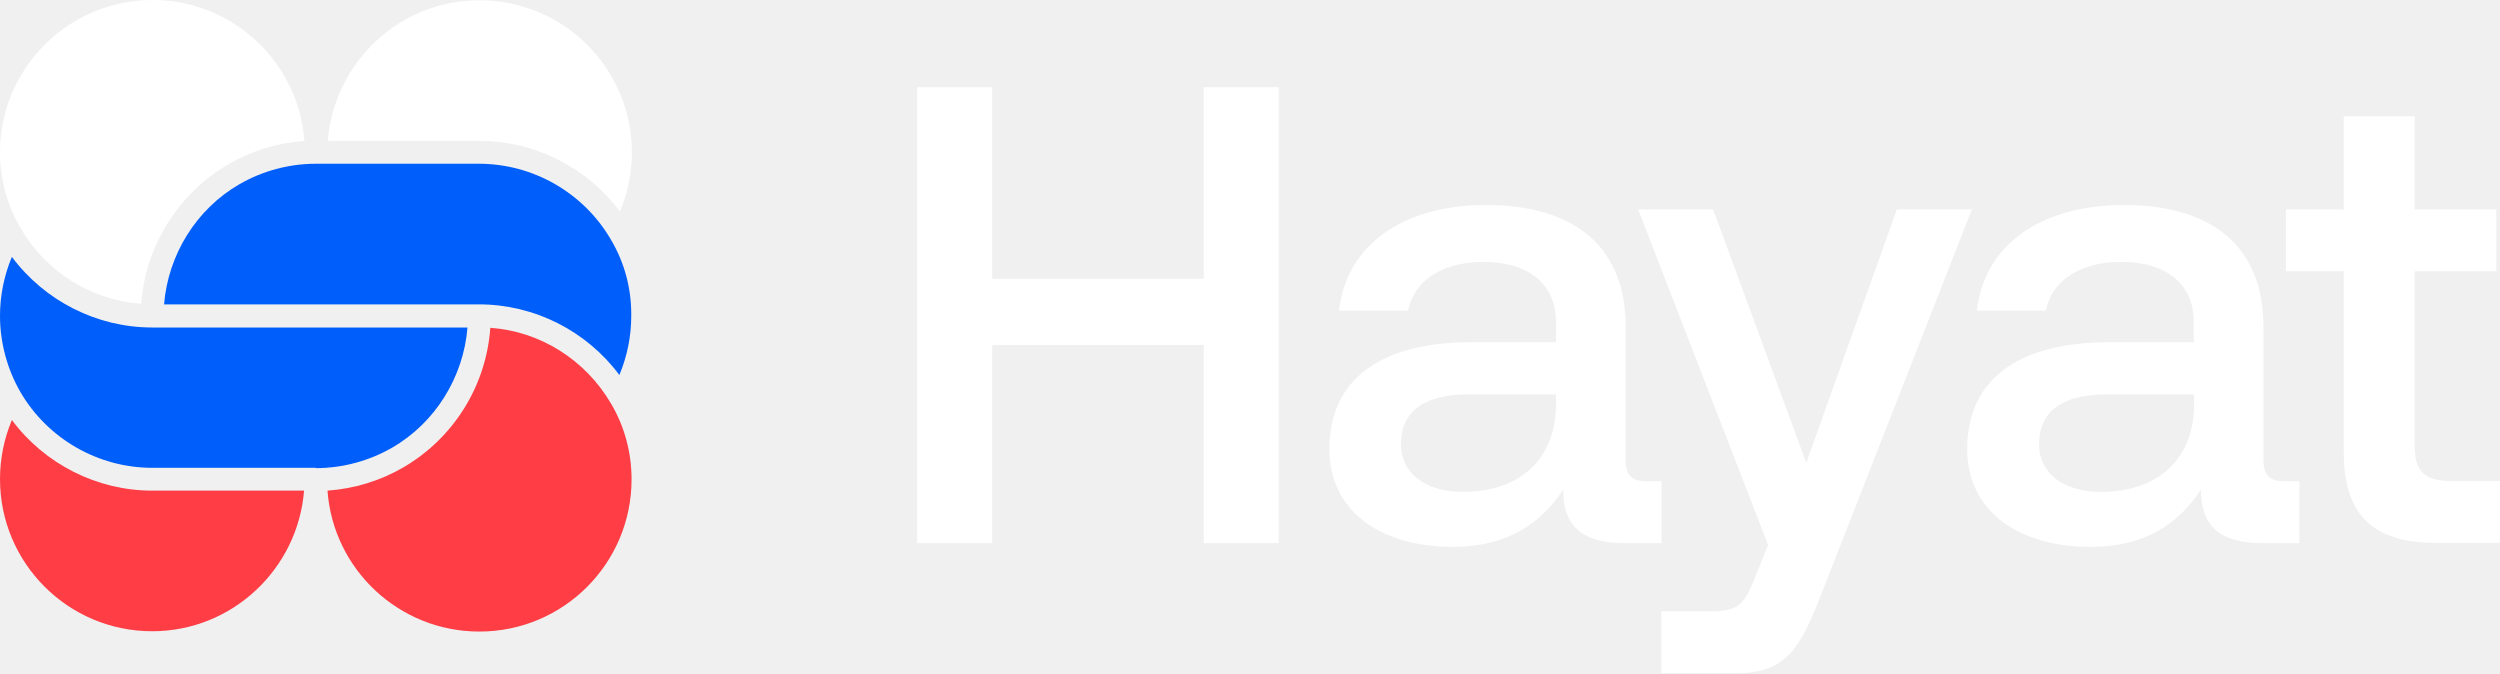
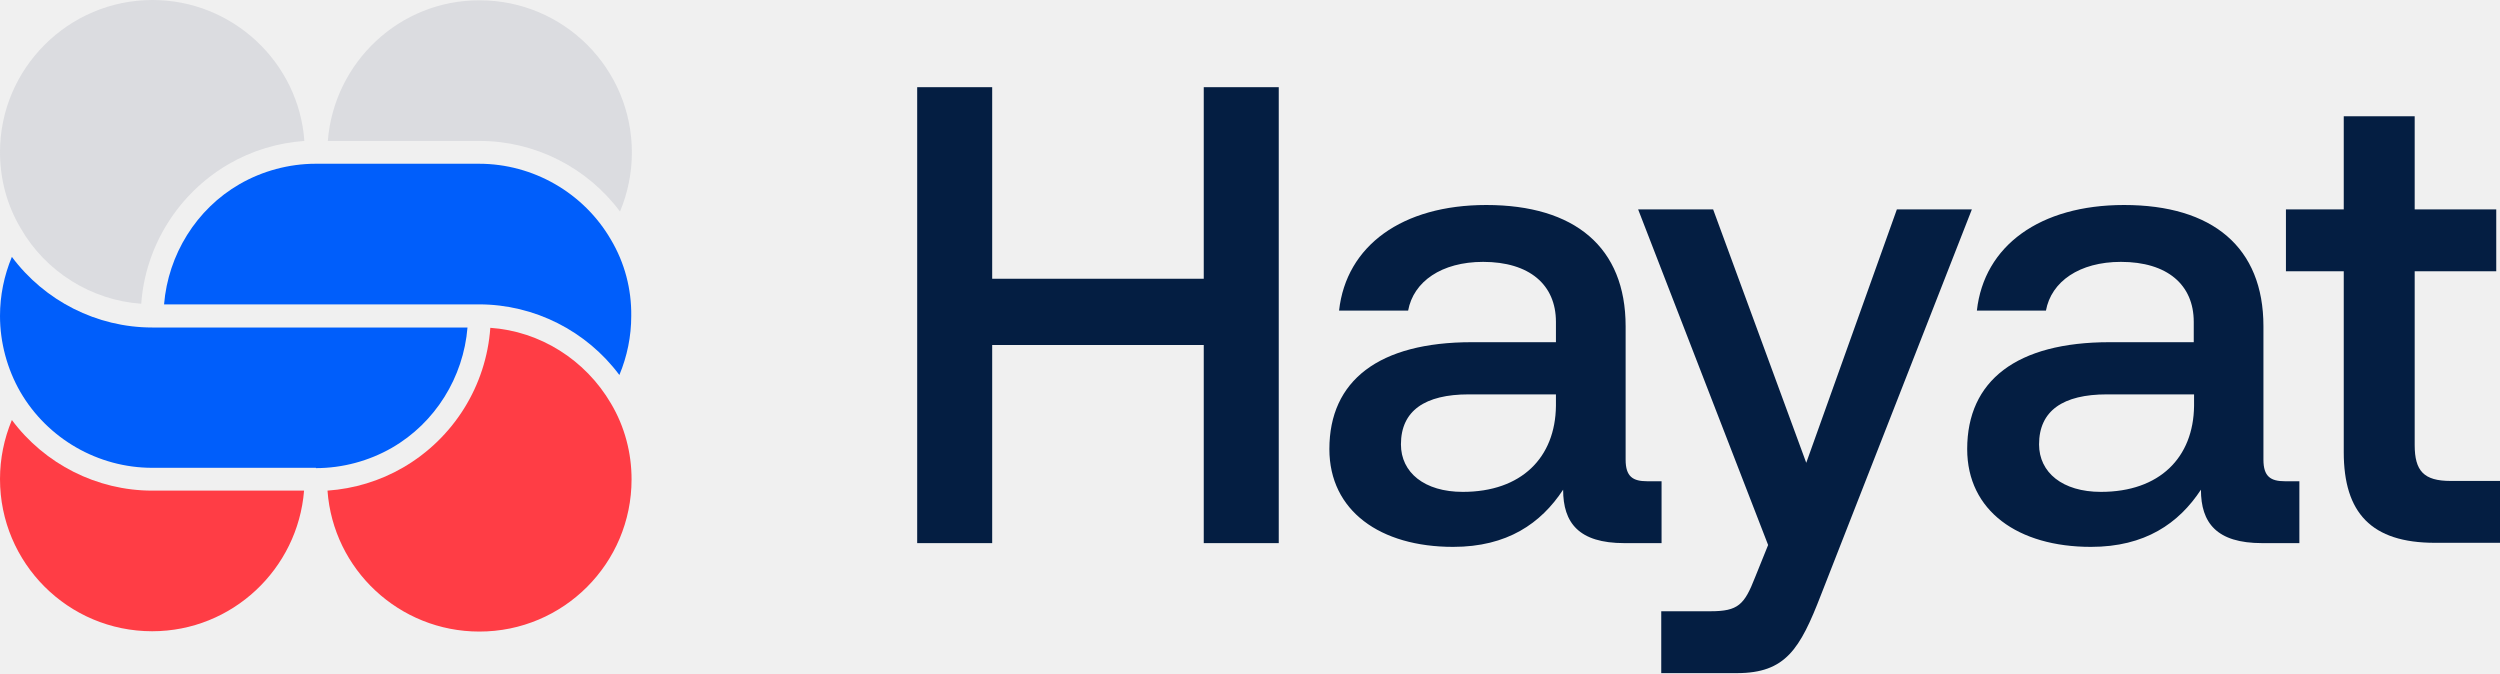
<svg xmlns="http://www.w3.org/2000/svg" version="1.1" id="Layer_1" x="0px" y="0px" viewBox="0 0 800 215.4" style="enable-background:new 0 0 800 215.4;" xml:space="preserve">
  <style type="text/css">
	.st0{display:none;}
	.st1{display:inline;}
	.st2{fill:#E6E8ED;}
	.st3{fill:#FFFFFF;}
	.st4{fill:#FA9CA3;}
	.st5{fill:#FC273F;}
	.st6{fill:#C1C6D8;}
	.st7{fill:#4244D5;}
	.st8{fill:#4682FA;}
	.st9{fill:#FF3D45;}
	.st10{fill:#005EFB;}
+ 	.st11{fill:#DBDCE0;}
+ 	.st12{fill:#041E42;}
</style>
  <g id="Layer_1_1_" class="st0">
    <g id="bg" class="st1">
      <rect x="-1409.3" y="-1995.2" class="st2" width="6000" height="4000" />
    </g>
    <g id="lockup" class="st1">
      <g>
        <g>
          <path class="st3" d="M1213.7-300.8h135v252.9h250.2v-252.9h135v630h-135V69.1h-250.2v260.1h-135V-300.8z" />
          <path class="st3" d="M2158.7-133.4h111.6v462.6h-112.5l-10.8-64.8c-30.6,38.7-76.5,69.3-142.2,69.3      c-124.2,0.9-215.1-90-215.1-236.7c0-143.1,90.9-236.7,214.2-236.7c65.7,0,112.5,27.9,142.2,67.5L2158.7-133.4z M2145.2,98.8      c0-79.2-43.2-134.1-112.5-134.1s-113.4,54.9-113.4,134.1c0,78.3,44.1,132.3,113.4,132.3S2145.2,177.1,2145.2,98.8z" />
          <path class="st3" d="M2641.2-133.4h126.9v453.6c0,108.9-65.7,194.4-232.2,194.4c-122.4,0-206.1-54.9-211.5-161.1h127.8      c10.8,43.2,41.4,64.8,94.5,64.8c60.3,0,97.2-34.2,97.2-98.1v-57.6c-30.6,38.7-68.4,66.6-135,66.6c-95.4,0-183.6-45-183.6-212.4      v-250.2h126.9v234.9c0,81,27.9,121.5,90,121.5s99-45.9,99-130.5L2641.2-133.4L2641.2-133.4z" />
          <path class="st3" d="M3178-133.4h111.6v462.6h-112.5l-10.8-64.8c-30.6,38.7-76.5,69.3-142.2,69.3      c-124.2,0.9-215.1-90-215.1-236.7c0-143.1,90.9-236.7,214.2-236.7c65.7,0,112.5,27.9,142.2,67.5L3178-133.4z M3164.5,98.8      c0-79.2-43.2-134.1-112.5-134.1s-113.4,54.9-113.4,134.1c0,78.3,44.1,132.3,113.4,132.3S3164.5,177.1,3164.5,98.8z" />
          <path class="st3" d="M3385.7-26.3h-76.5v-107.1h76.5V-263h126.9v129.6h106.2v107.1h-106.2v202.5c0,32.4,12.6,45.9,45.9,45.9h63      v107.1H3518c-88.2,0-132.3-44.1-132.3-132.3L3385.7-26.3L3385.7-26.3z" />
        </g>
      </g>
      <g>
        <polygon class="st4" points="590.7,-145.2 590.7,154.8 590.7,454.8 890.7,454.8 890.7,154.8 890.7,-145.2    " />
        <path class="st5" d="M890.7,454.8h-300v-300l0,0C756.4,154.8,890.7,289.1,890.7,454.8L890.7,454.8z" />
        <polygon class="st6" points="290.7,-445.2 -9.3,-445.2 -9.3,-445.2 -9.3,-445.2 -9.3,-445.2 -9.3,-145.2 -9.3,-145.2 -9.3,154.8      290.7,154.8 290.7,-145.2 290.7,-145.2 290.7,-145.2    " />
        <path class="st3" d="M-9.3-445.2h300v300l0,0C125-145.2-9.3-279.5-9.3-445.2L-9.3-445.2z" />
        <path class="st7" d="M290.7-145.2L290.7-145.2c-165.7,0-300,134.3-300,300l0,0l0,0v300h300v-300h300v-300H290.7z" />
        <path class="st5" d="M290.7,454.8h-300v-300l0,0C156.4,154.8,290.7,289.1,290.7,454.8L290.7,454.8z" />
        <path class="st8" d="M590.7-445.2v300l0,0c-165.7,0-300,134.3-300,300l0,0h300l0,0c165.7,0,300-134.3,300-300l0,0     C725-145.2,590.7-279.5,590.7-445.2z" />
        <path class="st3" d="M590.7-445.2c0,165.7,134.3,300,300,300l0,0v-300H590.7z" />
      </g>
    </g>
    <g id="grid" class="st1">
	</g>
    <g class="st1">
      <g>
        <path class="st3" d="M1634.9,92.1L1634.9,92.1c-16.9-29.1-47.1-47.9-80.2-50.3c-2.6,38.4-24.4,73.4-58,93     c-15.4,9-32.6,14-50.3,15.4c3.7,52.4,47.7,93.7,100.9,93.7c55.9,0,101.2-45.3,101.2-101.2C1648.7,124.9,1643.9,107.4,1634.9,92.1     z" />
        <path class="st3" d="M1438.7,135c17.7,0,35.2-4.8,50.6-13.5c28.9-16.7,47.7-46.9,50.3-80h-209.7c-36.8,0-71.5-17.7-93.2-46.9     c-5.4,12.5-8,25.7-8,39.2c0,17.7,4.8,35.2,13.5,50.6c18,31.2,51.6,50.6,87.7,50.6h101.2H1438.7L1438.7,135z" />
        <path class="st3" d="M1329.9,150.1c-36.8,0-71.5-17.7-93.2-46.9c-5.4,12.4-8,25.7-8,39.2c0,55.9,45.3,101.2,101.2,101.2     c53.2,0,96.9-41.3,100.9-93.5H1329.9z" />
        <path class="st3" d="M1242.5-24.5L1242.5-24.5c16.7,29.1,47.1,47.9,80.2,50.3c2.6-38.4,24.4-73.4,58-93c15.4-9,32.6-14,50.3-15.4     c-3.7-52.3-47.6-93.6-100.9-93.6c-55.9,0-101.4,45.5-101.4,101.2C1228.7-57,1233.5-39.6,1242.5-24.5z" />
        <path class="st3" d="M1634.9-16.8c-18-31.2-51.6-50.6-87.7-50.6h-100.8h-7.7c-17.7,0-35.2,4.8-50.6,13.5     c-28.9,16.7-47.7,46.9-50.3,80h209.5c36.8,0,71.5,17.7,93.2,46.9c5.3-12.4,7.9-25.7,7.9-39.2C1648.7,16.1,1643.9-1.4,1634.9-16.8     L1634.9-16.8z" />
        <path class="st3" d="M1547.5-82.5c36.8,0,71.5,17.7,93.2,46.9c5.3-12.4,7.9-25.7,7.9-39.2c0.1-55.9-45.2-101.1-101.1-101.1     c-53.2-0.3-96.9,41-100.9,93.5L1547.5-82.5L1547.5-82.5L1547.5-82.5z" />
      </g>
      <g>
        <path class="st3" d="M1761.5-165.9h38.2v71.7h70.9v-71.7h38.2V12.6h-38.2v-73.7h-70.9v73.7h-38.2V-165.9z" />
        <path class="st3" d="M2030.5-118.5h31.6v131h-31.9l-3.1-18.4c-8.7,11-21.7,19.6-40.3,19.6c-35.2,0.3-60.9-25.5-60.9-67.1     c0-40.5,25.8-67.1,60.7-67.1c18.6,0,31.9,7.9,40.3,19.1L2030.5-118.5z M2026.7-52.7c0-22.4-12.2-38-31.9-38s-32.1,15.6-32.1,38     c0,22.2,12.5,37.5,32.1,37.5S2026.7-30.5,2026.7-52.7z" />
        <path class="st3" d="M2168.4-118.5h35.9V10c0,30.9-18.6,55.1-65.8,55.1c-34.7,0-58.4-15.6-59.9-45.6h36.2     c3.1,12.2,11.7,18.4,26.8,18.4c17.1,0,27.5-9.7,27.5-27.8V-6.2c-8.7,11-19.4,18.9-38.2,18.9c-27,0-52-12.7-52-60.2v-71h35.9V-52     c0,22.9,7.9,34.4,25.5,34.4s28-13,28-37L2168.4-118.5L2168.4-118.5z" />
        <path class="st3" d="M2321.8-118.5h31.6v131h-31.9l-3.1-18.4c-8.7,11-21.7,19.6-40.3,19.6c-35.2,0.3-60.9-25.5-60.9-67.1     c0-40.5,25.8-67.1,60.7-67.1c18.6,0,31.9,7.9,40.3,19.1L2321.8-118.5z M2318-52.7c0-22.4-12.2-38-31.9-38s-32.1,15.6-32.1,38     c0,22.2,12.5,37.5,32.1,37.5S2318-30.5,2318-52.7z" />
        <path class="st3" d="M2381.9-88.1h-21.7v-30.4h21.7v-36.7h35.9v36.7h30.1v30.3h-30.1v57.4c0,9.2,3.6,13,13,13h17.8v30.3h-29.3     c-25,0-37.5-12.5-37.5-37.5L2381.9-88.1L2381.9-88.1z" />
      </g>
      <g>
        <path class="st3" d="M1761.9,148.7V86.4h40v8.9h-29.7v16h14.8c12.4,0,20.8,6,20.8,18.6c0,12.1-8.4,18.8-20.7,18.8H1761.9     L1761.9,148.7z M1772.1,139.9h13.9c7,0,11.3-3.8,11.3-9.9c0-6.1-4.4-9.9-11.3-9.9h-13.9V139.9z" />
        <path class="st3" d="M1809.8,148.7v-8.5h1.6c4.7,0,6.6-2.9,6.6-15.2v-21.9h36.2v45.6h-9.6v-37.1h-17.5v13.8     c0,18.1-4.6,23.3-14.2,23.3H1809.8L1809.8,148.7z" />
        <path class="st3" d="M1898.5,103.2h8.4v45.6h-8.5l-1.1-6.9c-2.9,4.1-7.7,7.5-14.9,7.5c-12.4,0-21.5-8.7-21.5-23.3     c0-14.1,9.2-23.3,21.5-23.3c7.1,0,11.9,3,14.9,7.2L1898.5,103.2z M1897.4,126.1c0-9-5.3-15.3-13.3-15.3s-13.3,6.2-13.3,15.1     c0,9,5.3,15.2,13.3,15.2C1892.1,141.2,1897.4,134.9,1897.4,126.1z" />
        <path class="st3" d="M1915.7,148.7v-45.6h30.3v8.5h-20.6v37.1H1915.7z" />
        <path class="st3" d="M1948,125.9c0-13.9,9.3-23.3,23.2-23.3s23.2,9.4,23.2,23.3c0,14-9.3,23.3-23.2,23.3     C1957.4,149.3,1948,139.9,1948,125.9z M1984.7,125.9c0-8.8-5.3-15.1-13.4-15.1s-13.4,6.3-13.4,15.1s5.3,15.1,13.4,15.1     C1979.4,141.1,1984.7,134.8,1984.7,125.9z" />
        <path class="st3" d="M2012.1,148.7v-37.1h-15.5v-8.5h40.6v8.5h-15.5v37.1H2012.1z" />
        <path class="st3" d="M2041.7,148.7v-45.6h19.8c11.8,0,17.7,4.4,17.7,12.1c0,6.1-3.7,9-8,9.9c5.8,0.9,9.6,4.1,9.6,10.5     c0,8.8-6.4,13.1-19,13.1L2041.7,148.7L2041.7,148.7z M2051.2,122.2h10.7c5.3,0,7.7-2.2,7.7-5.9c0-3.9-2.4-5.9-7.7-5.9h-10.7     V122.2z M2051.2,141.4h11.5c5.4,0,8.5-2,8.5-6.1c0-4-3-6.2-8.5-6.2h-11.6L2051.2,141.4L2051.2,141.4z" />
        <path class="st3" d="M2085.2,125.9c0-13.9,9.3-23.3,23.2-23.3s23.2,9.4,23.2,23.3c0,14-9.3,23.3-23.2,23.3     C2094.5,149.3,2085.2,139.9,2085.2,125.9z M2121.9,125.9c0-8.8-5.3-15.1-13.4-15.1c-8.1,0-13.4,6.3-13.4,15.1s5.3,15.1,13.4,15.1     C2116.5,141.1,2121.9,134.8,2121.9,125.9z" />
        <path class="st3" d="M2184.3,125.9c0,14.1-9.1,23.3-21.5,23.3c-7,0-11.9-2.8-14.8-6.9v24.2h-9.6v-63.4h8.4l1.2,6.8     c3-4,7.7-7.3,14.9-7.3C2175.2,102.6,2184.3,111.3,2184.3,125.9z M2174.5,125.9c0-9-5.3-15.1-13.4-15.1c-8,0-13.3,6.1-13.3,15     c0,9.1,5.3,15.4,13.3,15.4S2174.5,134.8,2174.5,125.9z" />
        <path class="st3" d="M2191,148.7v-45.6h9.3v31.7l24.6-31.6h8.5v45.6h-9.3v-31.7l-24.7,31.7h-8.4L2191,148.7L2191,148.7z" />
        <path class="st3" d="M2253.4,148.7v-37.1h-15.5v-8.5h40.6v8.5H2263v37.1H2253.4z" />
        <path class="st3" d="M2280.6,126c0-14.1,9-23.4,22.4-23.4c13.2,0,22,8.4,22.3,21.7c0,1.2-0.1,2.4-0.3,3.6h-34.3v0.6     c0.3,7.7,5.2,12.8,12.7,12.8c5.9,0,10.1-2.9,11.5-8h9.6c-1.6,9-9.3,15.8-20.6,15.8C2289.6,149.3,2280.6,140,2280.6,126z      M2315.4,121c-0.8-6.8-5.5-10.6-12.2-10.6c-6.1,0-11.4,4.1-12.1,10.6H2315.4z" />
        <path class="st3" d="M2327.4,148.7v-8.5h1.6c4.7,0,6.6-2.9,6.6-15.2v-21.9h36.2v45.6h-9.6v-37.1h-17.5v13.8     c0,18.1-4.6,23.3-14.2,23.3H2327.4L2327.4,148.7z" />
        <path class="st3" d="M2380.6,148.7v-45.6h9.6v14.2h11.3c11.5,0,18.2,5.9,18.2,15.8c0,9.8-6.7,15.7-18.2,15.7L2380.6,148.7     L2380.6,148.7L2380.6,148.7z M2390.3,141.1h9.7c6.5,0,10-2.9,10-8c0-5.3-3.5-8.1-10-8.1h-9.7V141.1z" />
        <path class="st3" d="M2457.6,103.2h9.6v45.6h-9.6v-18.9h-22.7v18.9h-9.6v-45.6h9.6v18.2h22.7V103.2z" />
        <path class="st3" d="M2476,148.7v-45.6h9.6v14.2h10.6c11.5,0,18.2,5.9,18.2,15.8c0,9.8-6.8,15.7-18.2,15.7L2476,148.7L2476,148.7     L2476,148.7z M2485.6,141.1h9c6.5,0,10.1-2.9,10.1-8c0-5.3-3.6-8.1-10.1-8.1h-9V141.1z M2521.2,148.7v-45.6h9.6v45.6H2521.2z" />
        <path class="st3" d="M2539.7,148.7v-45.6h9.3v31.7l24.6-31.6h8.5v45.6h-9.3v-31.7l-24.7,31.7h-8.4L2539.7,148.7L2539.7,148.7z      M2547,85.8h7.4c0,4.1,1.8,6.6,6.4,6.6c4.7,0,6.6-2.5,6.6-6.6h7.4c-0.2,8.2-5.3,12.5-14.1,12.5C2552,98.3,2547.2,94,2547,85.8z" />
        <path class="st3" d="M1800.4,229.7v7.6h-9.8v-7.6c-19.1-0.9-31.2-10.9-31.2-27.1s11.9-26.3,31.2-27.1v-7.6h9.8v7.5     c19.1,1,31.1,10.9,31.1,27.2C1831.5,218.8,1819.7,228.7,1800.4,229.7z M1790.6,221.3v-37.4c-13.8,0.8-20.9,7.6-20.9,18.7     C1769.7,213.6,1776.7,220.4,1790.6,221.3z M1800.4,221.3c13.8-0.8,20.9-7.7,20.9-18.7s-7-17.8-20.9-18.6V221.3z" />
        <path class="st3" d="M1836.4,210.9c0-13.9,9.3-23.3,23.2-23.3s23.2,9.4,23.2,23.3c0,14-9.3,23.3-23.2,23.3     C1845.7,234.3,1836.4,224.9,1836.4,210.9z M1873,210.9c0-8.8-5.3-15.1-13.4-15.1s-13.4,6.3-13.4,15.1s5.3,15.1,13.4,15.1     C1867.7,226.1,1873,219.8,1873,210.9z" />
        <path class="st3" d="M1921.8,188.2h9.6v45.6h-9.6v-18.9h-22.7v18.9h-9.6v-45.6h9.6v18.2h22.7V188.2z" />
        <path class="st3" d="M1982.2,225.3h7.4v20.5h-9.4v-12h-34.8v12h-9.4v-20.5h4.7c3.2-2.1,4.9-5.3,4.9-18.3v-18.8h36.7L1982.2,225.3     L1982.2,225.3z M1972.6,225.3v-28.7h-18V208c0,9.1-1.1,14-3.1,17.3H1972.6L1972.6,225.3z" />
        <path class="st3" d="M2039.1,188.2l-13.7,22.8l13.7,22.8h-9.7l-13.8-22.8l13.8-22.8H2039.1z M2059.4,188.2l-13.7,22.8l13.7,22.8     h-9.7l-13.9-22.8l13.9-22.8H2059.4L2059.4,188.2z" />
        <path class="st3" d="M2083.8,201.9l-19.5-30.4h12.1l14,22.2l14.2-22.2h11.6l-19.5,30l20.7,32.3h-12.2l-15.2-24l-15.3,23.9h-11.6     L2083.8,201.9z" />
        <path class="st3" d="M2154.4,188.2h8.4v45.6h-8.5l-1.1-6.9c-2.9,4.1-7.7,7.5-14.9,7.5c-12.4,0-21.5-8.7-21.5-23.3     c0-14.1,9.2-23.3,21.5-23.3c7.1,0,11.9,3,14.9,7.2L2154.4,188.2z M2153.2,211.1c0-9-5.3-15.3-13.3-15.3s-13.3,6.2-13.3,15.1     c0,9,5.3,15.2,13.3,15.2C2148,226.2,2153.2,219.9,2153.2,211.1z" />
        <path class="st3" d="M2171.6,233.7v-45.6h9.3v31.7l24.6-31.6h8.5v45.6h-9.3v-31.7l-24.7,31.7L2171.6,233.7L2171.6,233.7z      M2178.9,170.8h7.4c0,4.1,1.8,6.6,6.4,6.6c4.7,0,6.6-2.5,6.6-6.6h7.4c-0.2,8.2-5.3,12.5-14.1,12.5     C2183.9,183.3,2179.1,179,2178.9,170.8z" />
        <path class="st3" d="M2258.2,188.2h8.4v45.6h-8.5l-1.1-6.9c-2.9,4.1-7.7,7.5-14.9,7.5c-12.4,0-21.5-8.7-21.5-23.3     c0-14.1,9.2-23.3,21.5-23.3c7.1,0,11.9,3,14.9,7.2L2258.2,188.2z M2257.1,211.1c0-9-5.3-15.3-13.3-15.3s-13.3,6.2-13.3,15.1     c0,9,5.3,15.2,13.3,15.2C2251.8,226.2,2257.1,219.9,2257.1,211.1z" />
        <path class="st3" d="M2286.6,233.7v-37.1h-15.5v-8.5h40.6v8.5h-15.5v37.1L2286.6,233.7L2286.6,233.7z" />
        <path class="st3" d="M2315.3,188.2h9.7l13.9,22.8l-13.9,22.8h-9.7L2329,211L2315.3,188.2z M2335.6,188.2h9.7l13.8,22.8     l-13.8,22.8h-9.7l13.6-22.8L2335.6,188.2z" />
      </g>
    </g>
  </g>
  <g>
    <g>
      <path class="st9" d="M195.5,129.1L195.5,129.1c-8.2-14-22.7-23.1-38.6-24.2c-1.3,18.5-11.7,35.3-27.9,44.7    c-7.4,4.3-15.7,6.8-24.2,7.4c1.8,25.2,22.9,45.1,48.6,45.1c26.9,0,48.7-21.8,48.7-48.7C202.1,144.9,199.9,136.5,195.5,129.1z" />
      <path class="st10" d="M101.1,149.8c8.5,0,17-2.3,24.3-6.5c13.9-8,22.9-22.6,24.2-38.5H48.7c-17.7,0-34.4-8.5-44.9-22.6    C1.3,88.2,0,94.6,0,101.1c0,8.5,2.3,17,6.5,24.3c8.7,15,24.9,24.3,42.2,24.3h48.7H101.1z" />
      <path class="st9" d="M48.7,157c-17.7,0-34.4-8.5-44.9-22.6c-2.5,6-3.8,12.4-3.8,18.9C0,180.2,21.8,202,48.7,202    c25.6,0,46.6-19.9,48.6-45H48.7z" />
-       <path class="st3" d="M6.6,73L6.6,73c8,14,22.7,23.1,38.6,24.2C46.5,78.8,57,61.9,73.2,52.5c7.4-4.3,15.7-6.8,24.2-7.4    C95.6,19.9,74.4,0,48.8,0C21.9,0,0,21.9,0,48.7C0,57.4,2.3,65.8,6.6,73z" />
+       <path class="st11" d="M6.6,73L6.6,73c8,14,22.7,23.1,38.6,24.2C46.5,78.8,57,61.9,73.2,52.5c7.4-4.3,15.7-6.8,24.2-7.4    C95.6,19.9,74.4,0,48.8,0C21.9,0,0,21.9,0,48.7C0,57.4,2.3,65.8,6.6,73z" />
      <path class="st10" d="M195.5,76.7c-8.7-15-24.9-24.3-42.2-24.3h-48.6h-3.7c-8.5,0-17,2.3-24.3,6.5c-13.9,8-22.9,22.6-24.2,38.5    h100.8c17.7,0,34.4,8.5,44.9,22.6c2.5-6,3.8-12.4,3.8-18.9C202.1,92.5,199.9,84.1,195.5,76.7L195.5,76.7z" />
-       <path class="st3" d="M153.5,45.1c17.7,0,34.4,8.5,44.9,22.6c2.5-6,3.8-12.4,3.8-18.9c0-26.9-21.8-48.7-48.7-48.7    c-25.6-0.1-46.6,19.8-48.6,45H153.5z" />
+       <path class="st11" d="M153.5,45.1c17.7,0,34.4,8.5,44.9,22.6c2.5-6,3.8-12.4,3.8-18.9c0-26.9-21.8-48.7-48.7-48.7    c-25.6-0.1-46.6,19.8-48.6,45H153.5z" />
    </g>
    <g>
      <g>
-         <path class="st3" d="M293.5,27.9h24v61.3h67.7V27.9h24v145.9h-24v-63.4h-67.7v63.4h-24V27.9z" />
-         <path class="st3" d="M531.7,154.2v19.6h-11.9c-14.6,0-19.6-6.5-19.6-17.1c-7.1,10.8-17.9,18.3-35.2,18.3     c-23.3,0-39.6-11.5-39.6-31.3c0-21.9,15.8-34.2,45.6-34.2h26.9v-6.5c0-11.9-8.5-19.2-23.3-19.2c-13.3,0-22.3,6.3-24,15.6h-22.1     c2.3-20.8,20.2-33.8,47.1-33.8c28.3,0,44.6,13.5,44.6,38.8v42.7c0,5.4,2.3,6.9,6.9,6.9H531.7z M497.9,126.2H470     c-14,0-21.7,5.2-21.7,16c0,9,7.5,15.2,19.8,15.2c18.8,0,29.6-11,29.8-27.5V126.2z" />
-         <path class="st3" d="M524.2,67h24l29.8,81.1L607,67h24l-48.3,123.4c-6.7,17.3-11.3,25-26.9,25h-24.2v-19.8h15.8     c8.8,0,10.8-2.1,14.2-10.8l4.2-10.4L524.2,67z" />
-         <path class="st3" d="M735.8,154.2v19.6h-11.9c-14.6,0-19.6-6.5-19.6-17.1c-7.1,10.8-17.9,18.3-35.2,18.3     c-23.3,0-39.6-11.5-39.6-31.3c0-21.9,15.8-34.2,45.6-34.2h26.9v-6.5c0-11.9-8.5-19.2-23.3-19.2c-13.3,0-22.3,6.3-24,15.6h-22.1     c2.3-20.8,20.2-33.8,47.1-33.8c28.3,0,44.6,13.5,44.6,38.8v42.7c0,5.4,2.3,6.9,6.9,6.9H735.8z M702.1,126.2h-27.9     c-14,0-21.7,5.2-21.7,16c0,9,7.5,15.2,19.8,15.2c18.8,0,29.6-11,29.8-27.5V126.2z" />
-         <path class="st3" d="M750,86.8h-18.5V67H750V37.2h22.7V67h26.1v19.8h-26.1v55.6c0,8.3,2.9,11.5,11.5,11.5H800v19.8h-20.8     c-20.4,0-29.2-9.6-29.2-29V86.8z" />
+         <path class="st12" d="M293.5,27.9h24v61.3h67.7V27.9h24v145.9h-24v-63.4h-67.7v63.4h-24V27.9z" />
+         <path class="st12" d="M531.7,154.2v19.6h-11.9c-14.6,0-19.6-6.5-19.6-17.1c-7.1,10.8-17.9,18.3-35.2,18.3     c-23.3,0-39.6-11.5-39.6-31.3c0-21.9,15.8-34.2,45.6-34.2h26.9v-6.5c0-11.9-8.5-19.2-23.3-19.2c-13.3,0-22.3,6.3-24,15.6h-22.1     c2.3-20.8,20.2-33.8,47.1-33.8c28.3,0,44.6,13.5,44.6,38.8v42.7c0,5.4,2.3,6.9,6.9,6.9H531.7z M497.9,126.2H470     c-14,0-21.7,5.2-21.7,16c0,9,7.5,15.2,19.8,15.2c18.8,0,29.6-11,29.8-27.5V126.2z" />
+         <path class="st12" d="M524.2,67h24l29.8,81.1L607,67h24l-48.3,123.4c-6.7,17.3-11.3,25-26.9,25h-24.2v-19.8h15.8     c8.8,0,10.8-2.1,14.2-10.8l4.2-10.4L524.2,67z" />
+         <path class="st12" d="M735.8,154.2v19.6h-11.9c-14.6,0-19.6-6.5-19.6-17.1c-7.1,10.8-17.9,18.3-35.2,18.3     c-23.3,0-39.6-11.5-39.6-31.3c0-21.9,15.8-34.2,45.6-34.2h26.9v-6.5c0-11.9-8.5-19.2-23.3-19.2c-13.3,0-22.3,6.3-24,15.6h-22.1     c2.3-20.8,20.2-33.8,47.1-33.8c28.3,0,44.6,13.5,44.6,38.8v42.7c0,5.4,2.3,6.9,6.9,6.9H735.8z M702.1,126.2h-27.9     c-14,0-21.7,5.2-21.7,16c0,9,7.5,15.2,19.8,15.2c18.8,0,29.6-11,29.8-27.5V126.2z" />
+         <path class="st12" d="M750,86.8h-18.5V67H750V37.2h22.7V67h26.1v19.8h-26.1v55.6c0,8.3,2.9,11.5,11.5,11.5H800v19.8h-20.8     c-20.4,0-29.2-9.6-29.2-29V86.8z" />
      </g>
    </g>
  </g>
</svg>
